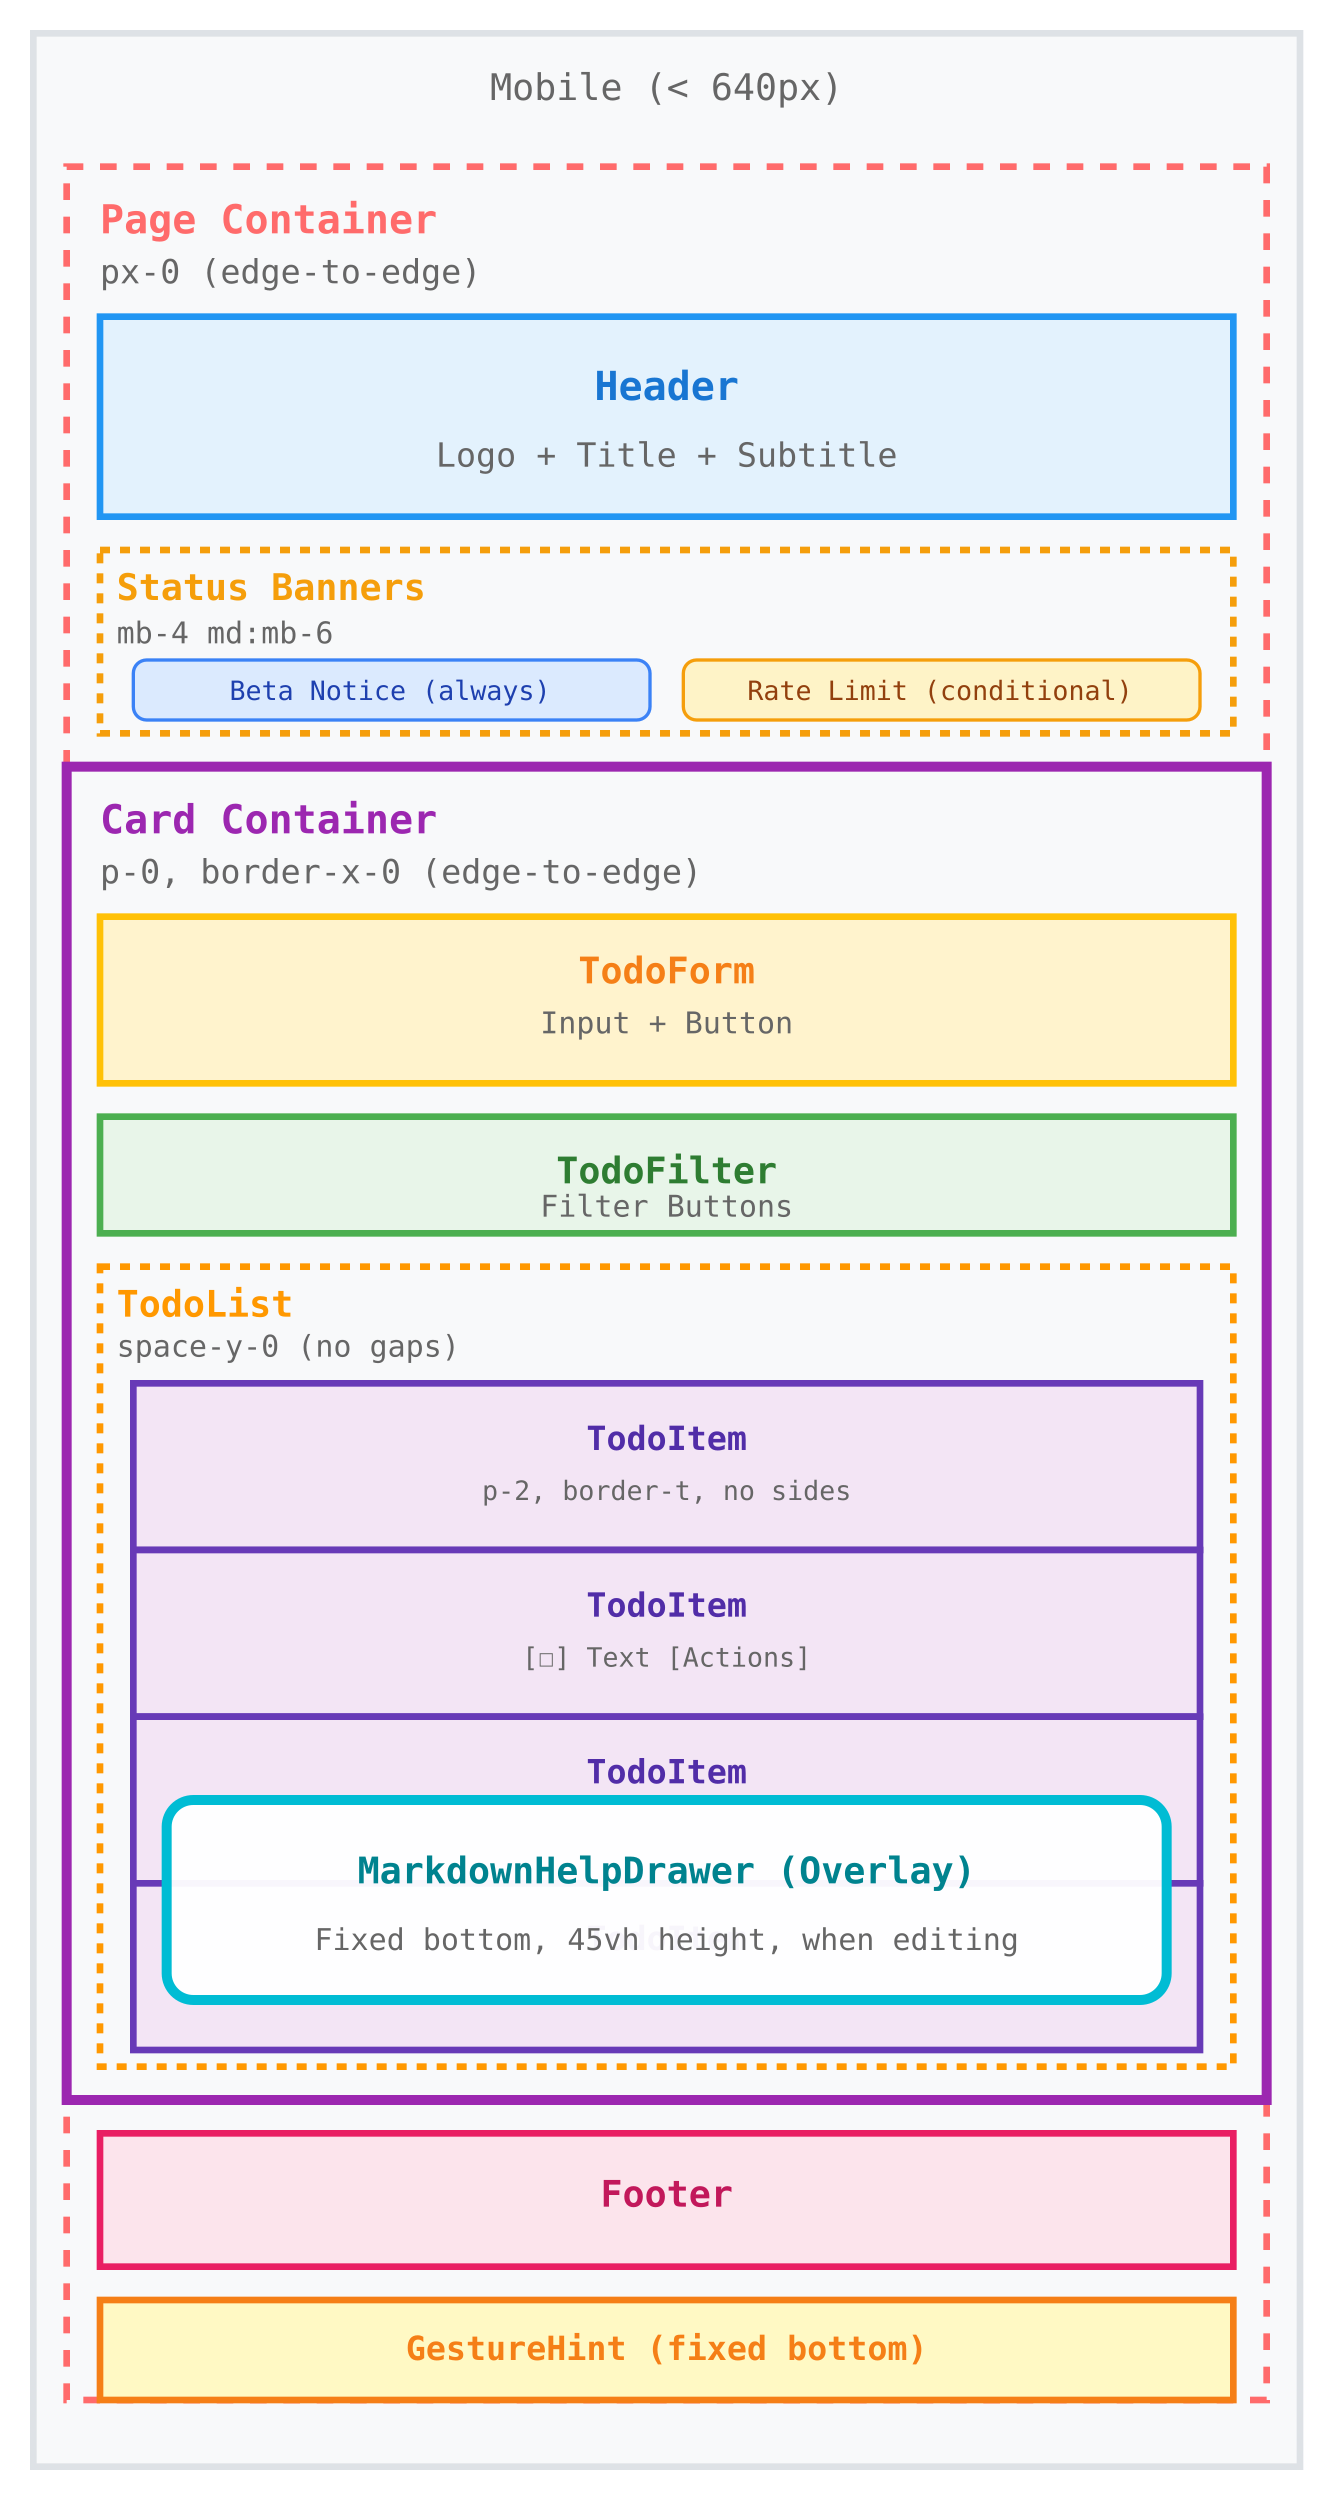
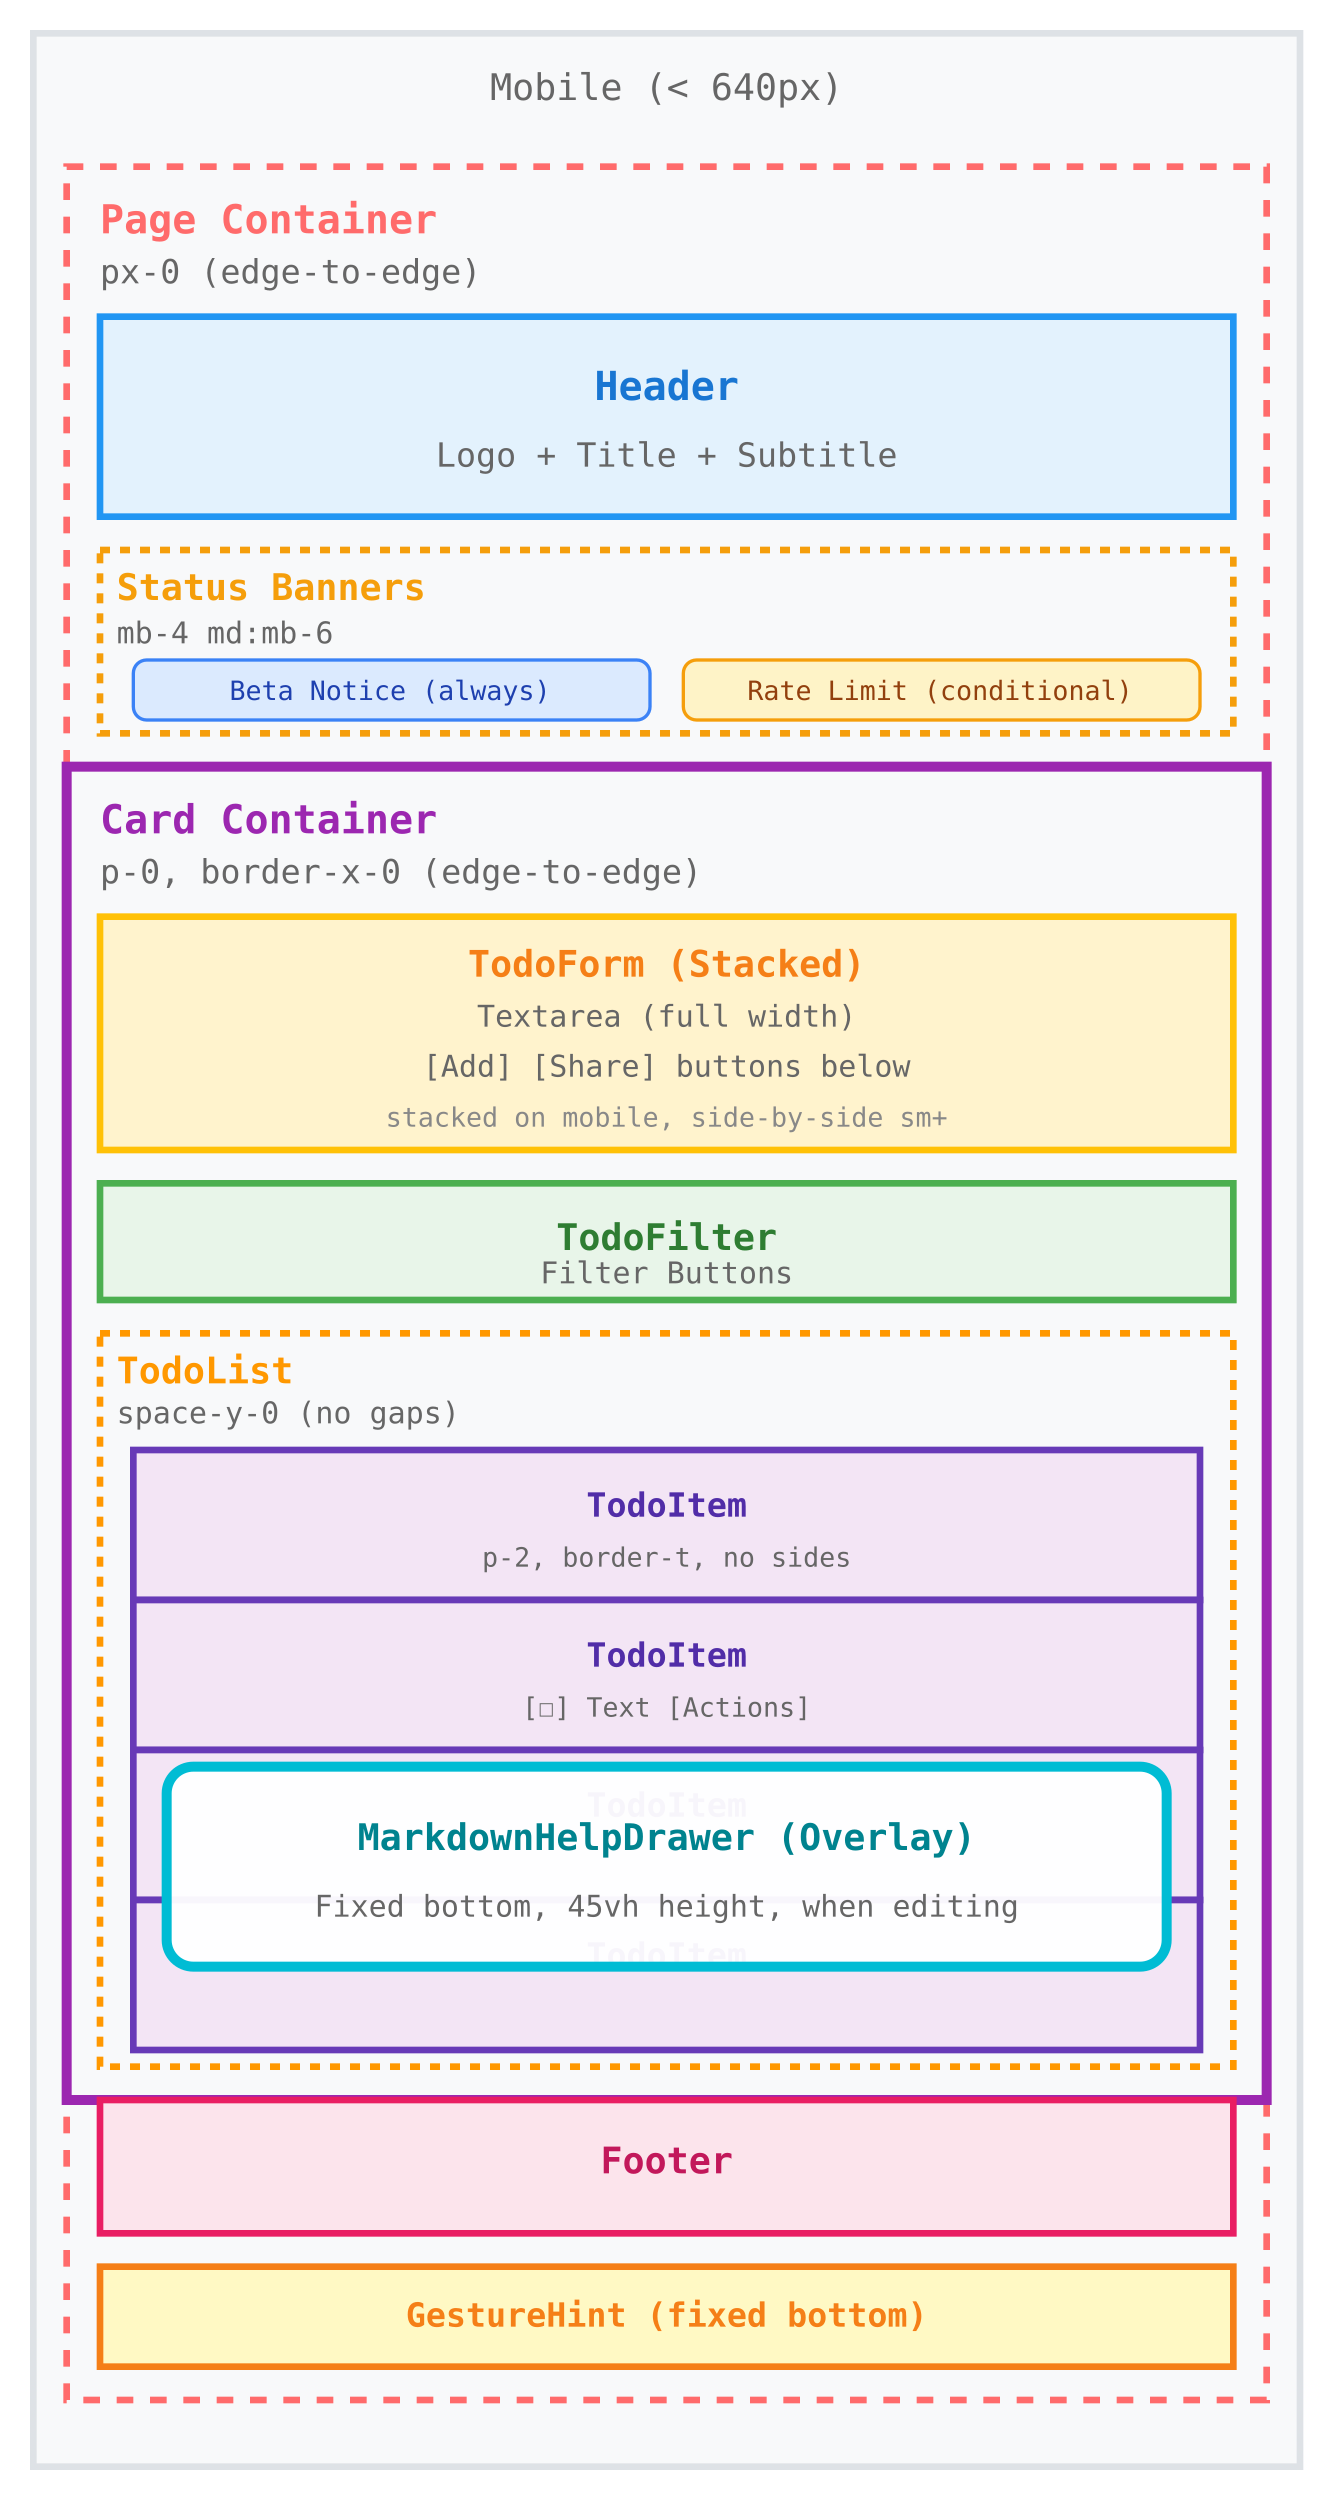
<svg xmlns="http://www.w3.org/2000/svg" width="400" height="750">
  <rect x="10" y="10" width="380" height="730" fill="#f8f9fa" stroke="#dee2e6" stroke-width="2" />
  <text x="200" y="30" text-anchor="middle" font-family="monospace" font-size="11" fill="#666">Mobile (&lt; 640px)</text>
  <rect x="20" y="50" width="360" height="670" fill="none" stroke="#ff6b6b" stroke-width="2" stroke-dasharray="5,5" />
  <text x="30" y="70" font-family="monospace" font-size="12" font-weight="bold" fill="#ff6b6b">Page Container</text>
  <text x="30" y="85" font-family="monospace" font-size="10" fill="#666">px-0 (edge-to-edge)</text>
  <rect x="30" y="95" width="340" height="60" fill="#e3f2fd" stroke="#2196f3" stroke-width="2" />
  <text x="200" y="120" text-anchor="middle" font-family="monospace" font-size="12" font-weight="bold" fill="#1976d2">Header</text>
  <text x="200" y="140" text-anchor="middle" font-family="monospace" font-size="10" fill="#666">Logo + Title + Subtitle</text>
  <rect x="30" y="165" width="340" height="55" fill="none" stroke="#f59e0b" stroke-width="2" stroke-dasharray="3,3" />
  <text x="35" y="180" font-family="monospace" font-size="11" font-weight="bold" fill="#f59e0b">Status Banners</text>
  <text x="35" y="193" font-family="monospace" font-size="9" fill="#666">mb-4 md:mb-6</text>
  <rect x="40" y="198" width="155" height="18" fill="#dbeafe" stroke="#3b82f6" stroke-width="1" rx="4" />
  <text x="117" y="210" text-anchor="middle" font-family="monospace" font-size="8" fill="#1e40af">Beta Notice (always)</text>
  <rect x="205" y="198" width="155" height="18" fill="#fef3c7" stroke="#f59e0b" stroke-width="1" rx="4" />
  <text x="282" y="210" text-anchor="middle" font-family="monospace" font-size="8" fill="#92400e">Rate Limit (conditional)</text>
  <rect x="20" y="230" width="360" height="400" fill="none" stroke="#9c27b0" stroke-width="3" />
  <text x="30" y="250" font-family="monospace" font-size="12" font-weight="bold" fill="#9c27b0">Card Container</text>
  <text x="30" y="265" font-family="monospace" font-size="10" fill="#666">p-0, border-x-0 (edge-to-edge)</text>
-   <rect x="30" y="275" width="340" height="50" fill="#fff3cd" stroke="#ffc107" stroke-width="2" />
-   <text x="200" y="295" text-anchor="middle" font-family="monospace" font-size="11" font-weight="bold" fill="#f57f17">TodoForm</text>
-   <text x="200" y="310" text-anchor="middle" font-family="monospace" font-size="9" fill="#666">Input + Button</text>
-   <rect x="30" y="335" width="340" height="35" fill="#e8f5e9" stroke="#4caf50" stroke-width="2" />
-   <text x="200" y="355" text-anchor="middle" font-family="monospace" font-size="11" font-weight="bold" fill="#2e7d32">TodoFilter</text>
-   <text x="200" y="365" text-anchor="middle" font-family="monospace" font-size="9" fill="#666">Filter Buttons</text>
-   <rect x="30" y="380" width="340" height="240" fill="none" stroke="#ff9800" stroke-width="2" stroke-dasharray="3,3" />
-   <text x="35" y="395" font-family="monospace" font-size="11" font-weight="bold" fill="#ff9800">TodoList</text>
-   <text x="35" y="407" font-family="monospace" font-size="9" fill="#666">space-y-0 (no gaps)</text>
-   <rect x="40" y="415" width="320" height="50" fill="#f3e5f5" stroke="#673ab7" stroke-width="2" />
-   <text x="200" y="435" text-anchor="middle" font-family="monospace" font-size="10" font-weight="bold" fill="#512da8">TodoItem</text>
-   <text x="200" y="450" text-anchor="middle" font-family="monospace" font-size="8" fill="#666">p-2, border-t, no sides</text>
-   <rect x="40" y="465" width="320" height="50" fill="#f3e5f5" stroke="#673ab7" stroke-width="2" />
-   <text x="200" y="485" text-anchor="middle" font-family="monospace" font-size="10" font-weight="bold" fill="#512da8">TodoItem</text>
-   <text x="200" y="500" text-anchor="middle" font-family="monospace" font-size="8" fill="#666">[☐] Text [Actions]</text>
-   <rect x="40" y="515" width="320" height="50" fill="#f3e5f5" stroke="#673ab7" stroke-width="2" />
-   <text x="200" y="535" text-anchor="middle" font-family="monospace" font-size="10" font-weight="bold" fill="#512da8">TodoItem</text>
-   <rect x="40" y="565" width="320" height="50" fill="#f3e5f5" stroke="#673ab7" stroke-width="2" />
-   <text x="200" y="585" text-anchor="middle" font-family="monospace" font-size="10" font-weight="bold" fill="#512da8">TodoItem</text>
-   <rect x="30" y="640" width="340" height="40" fill="#fce4ec" stroke="#e91e63" stroke-width="2" />
-   <text x="200" y="662" text-anchor="middle" font-family="monospace" font-size="11" font-weight="bold" fill="#c2185b">Footer</text>
-   <rect x="30" y="690" width="340" height="30" fill="#fff9c4" stroke="#f57f17" stroke-width="2" />
-   <text x="200" y="708" text-anchor="middle" font-family="monospace" font-size="10" font-weight="bold" fill="#f57f17">GestureHint (fixed bottom)</text>
-   <rect x="50" y="540" width="300" height="60" fill="rgba(255,255,255,0.95)" stroke="#00bcd4" stroke-width="3" rx="8" />
-   <text x="200" y="565" text-anchor="middle" font-family="monospace" font-size="11" font-weight="bold" fill="#00838f">MarkdownHelpDrawer (Overlay)</text>
-   <text x="200" y="585" text-anchor="middle" font-family="monospace" font-size="9" fill="#666">Fixed bottom, 45vh height, when editing</text>
+   <rect x="30" y="275" width="340" height="70" fill="#fff3cd" stroke="#ffc107" stroke-width="2" />
+   <text x="200" y="293" text-anchor="middle" font-family="monospace" font-size="11" font-weight="bold" fill="#f57f17">TodoForm (Stacked)</text>
+   <text x="200" y="308" text-anchor="middle" font-family="monospace" font-size="9" fill="#666">Textarea (full width)</text>
+   <text x="200" y="323" text-anchor="middle" font-family="monospace" font-size="9" fill="#666">[Add] [Share] buttons below</text>
+   <text x="200" y="338" text-anchor="middle" font-family="monospace" font-size="8" fill="#888">stacked on mobile, side-by-side sm+</text>
+   <rect x="30" y="355" width="340" height="35" fill="#e8f5e9" stroke="#4caf50" stroke-width="2" />
+   <text x="200" y="375" text-anchor="middle" font-family="monospace" font-size="11" font-weight="bold" fill="#2e7d32">TodoFilter</text>
+   <text x="200" y="385" text-anchor="middle" font-family="monospace" font-size="9" fill="#666">Filter Buttons</text>
+   <rect x="30" y="400" width="340" height="220" fill="none" stroke="#ff9800" stroke-width="2" stroke-dasharray="3,3" />
+   <text x="35" y="415" font-family="monospace" font-size="11" font-weight="bold" fill="#ff9800">TodoList</text>
+   <text x="35" y="427" font-family="monospace" font-size="9" fill="#666">space-y-0 (no gaps)</text>
+   <rect x="40" y="435" width="320" height="45" fill="#f3e5f5" stroke="#673ab7" stroke-width="2" />
+   <text x="200" y="455" text-anchor="middle" font-family="monospace" font-size="10" font-weight="bold" fill="#512da8">TodoItem</text>
+   <text x="200" y="470" text-anchor="middle" font-family="monospace" font-size="8" fill="#666">p-2, border-t, no sides</text>
+   <rect x="40" y="480" width="320" height="45" fill="#f3e5f5" stroke="#673ab7" stroke-width="2" />
+   <text x="200" y="500" text-anchor="middle" font-family="monospace" font-size="10" font-weight="bold" fill="#512da8">TodoItem</text>
+   <text x="200" y="515" text-anchor="middle" font-family="monospace" font-size="8" fill="#666">[☐] Text [Actions]</text>
+   <rect x="40" y="525" width="320" height="45" fill="#f3e5f5" stroke="#673ab7" stroke-width="2" />
+   <text x="200" y="545" text-anchor="middle" font-family="monospace" font-size="10" font-weight="bold" fill="#512da8">TodoItem</text>
+   <rect x="40" y="570" width="320" height="45" fill="#f3e5f5" stroke="#673ab7" stroke-width="2" />
+   <text x="200" y="590" text-anchor="middle" font-family="monospace" font-size="10" font-weight="bold" fill="#512da8">TodoItem</text>
+   <rect x="30" y="630" width="340" height="40" fill="#fce4ec" stroke="#e91e63" stroke-width="2" />
+   <text x="200" y="652" text-anchor="middle" font-family="monospace" font-size="11" font-weight="bold" fill="#c2185b">Footer</text>
+   <rect x="30" y="680" width="340" height="30" fill="#fff9c4" stroke="#f57f17" stroke-width="2" />
+   <text x="200" y="698" text-anchor="middle" font-family="monospace" font-size="10" font-weight="bold" fill="#f57f17">GestureHint (fixed bottom)</text>
+   <rect x="50" y="530" width="300" height="60" fill="rgba(255,255,255,0.95)" stroke="#00bcd4" stroke-width="3" rx="8" />
+   <text x="200" y="555" text-anchor="middle" font-family="monospace" font-size="11" font-weight="bold" fill="#00838f">MarkdownHelpDrawer (Overlay)</text>
+   <text x="200" y="575" text-anchor="middle" font-family="monospace" font-size="9" fill="#666">Fixed bottom, 45vh height, when editing</text>
</svg>
